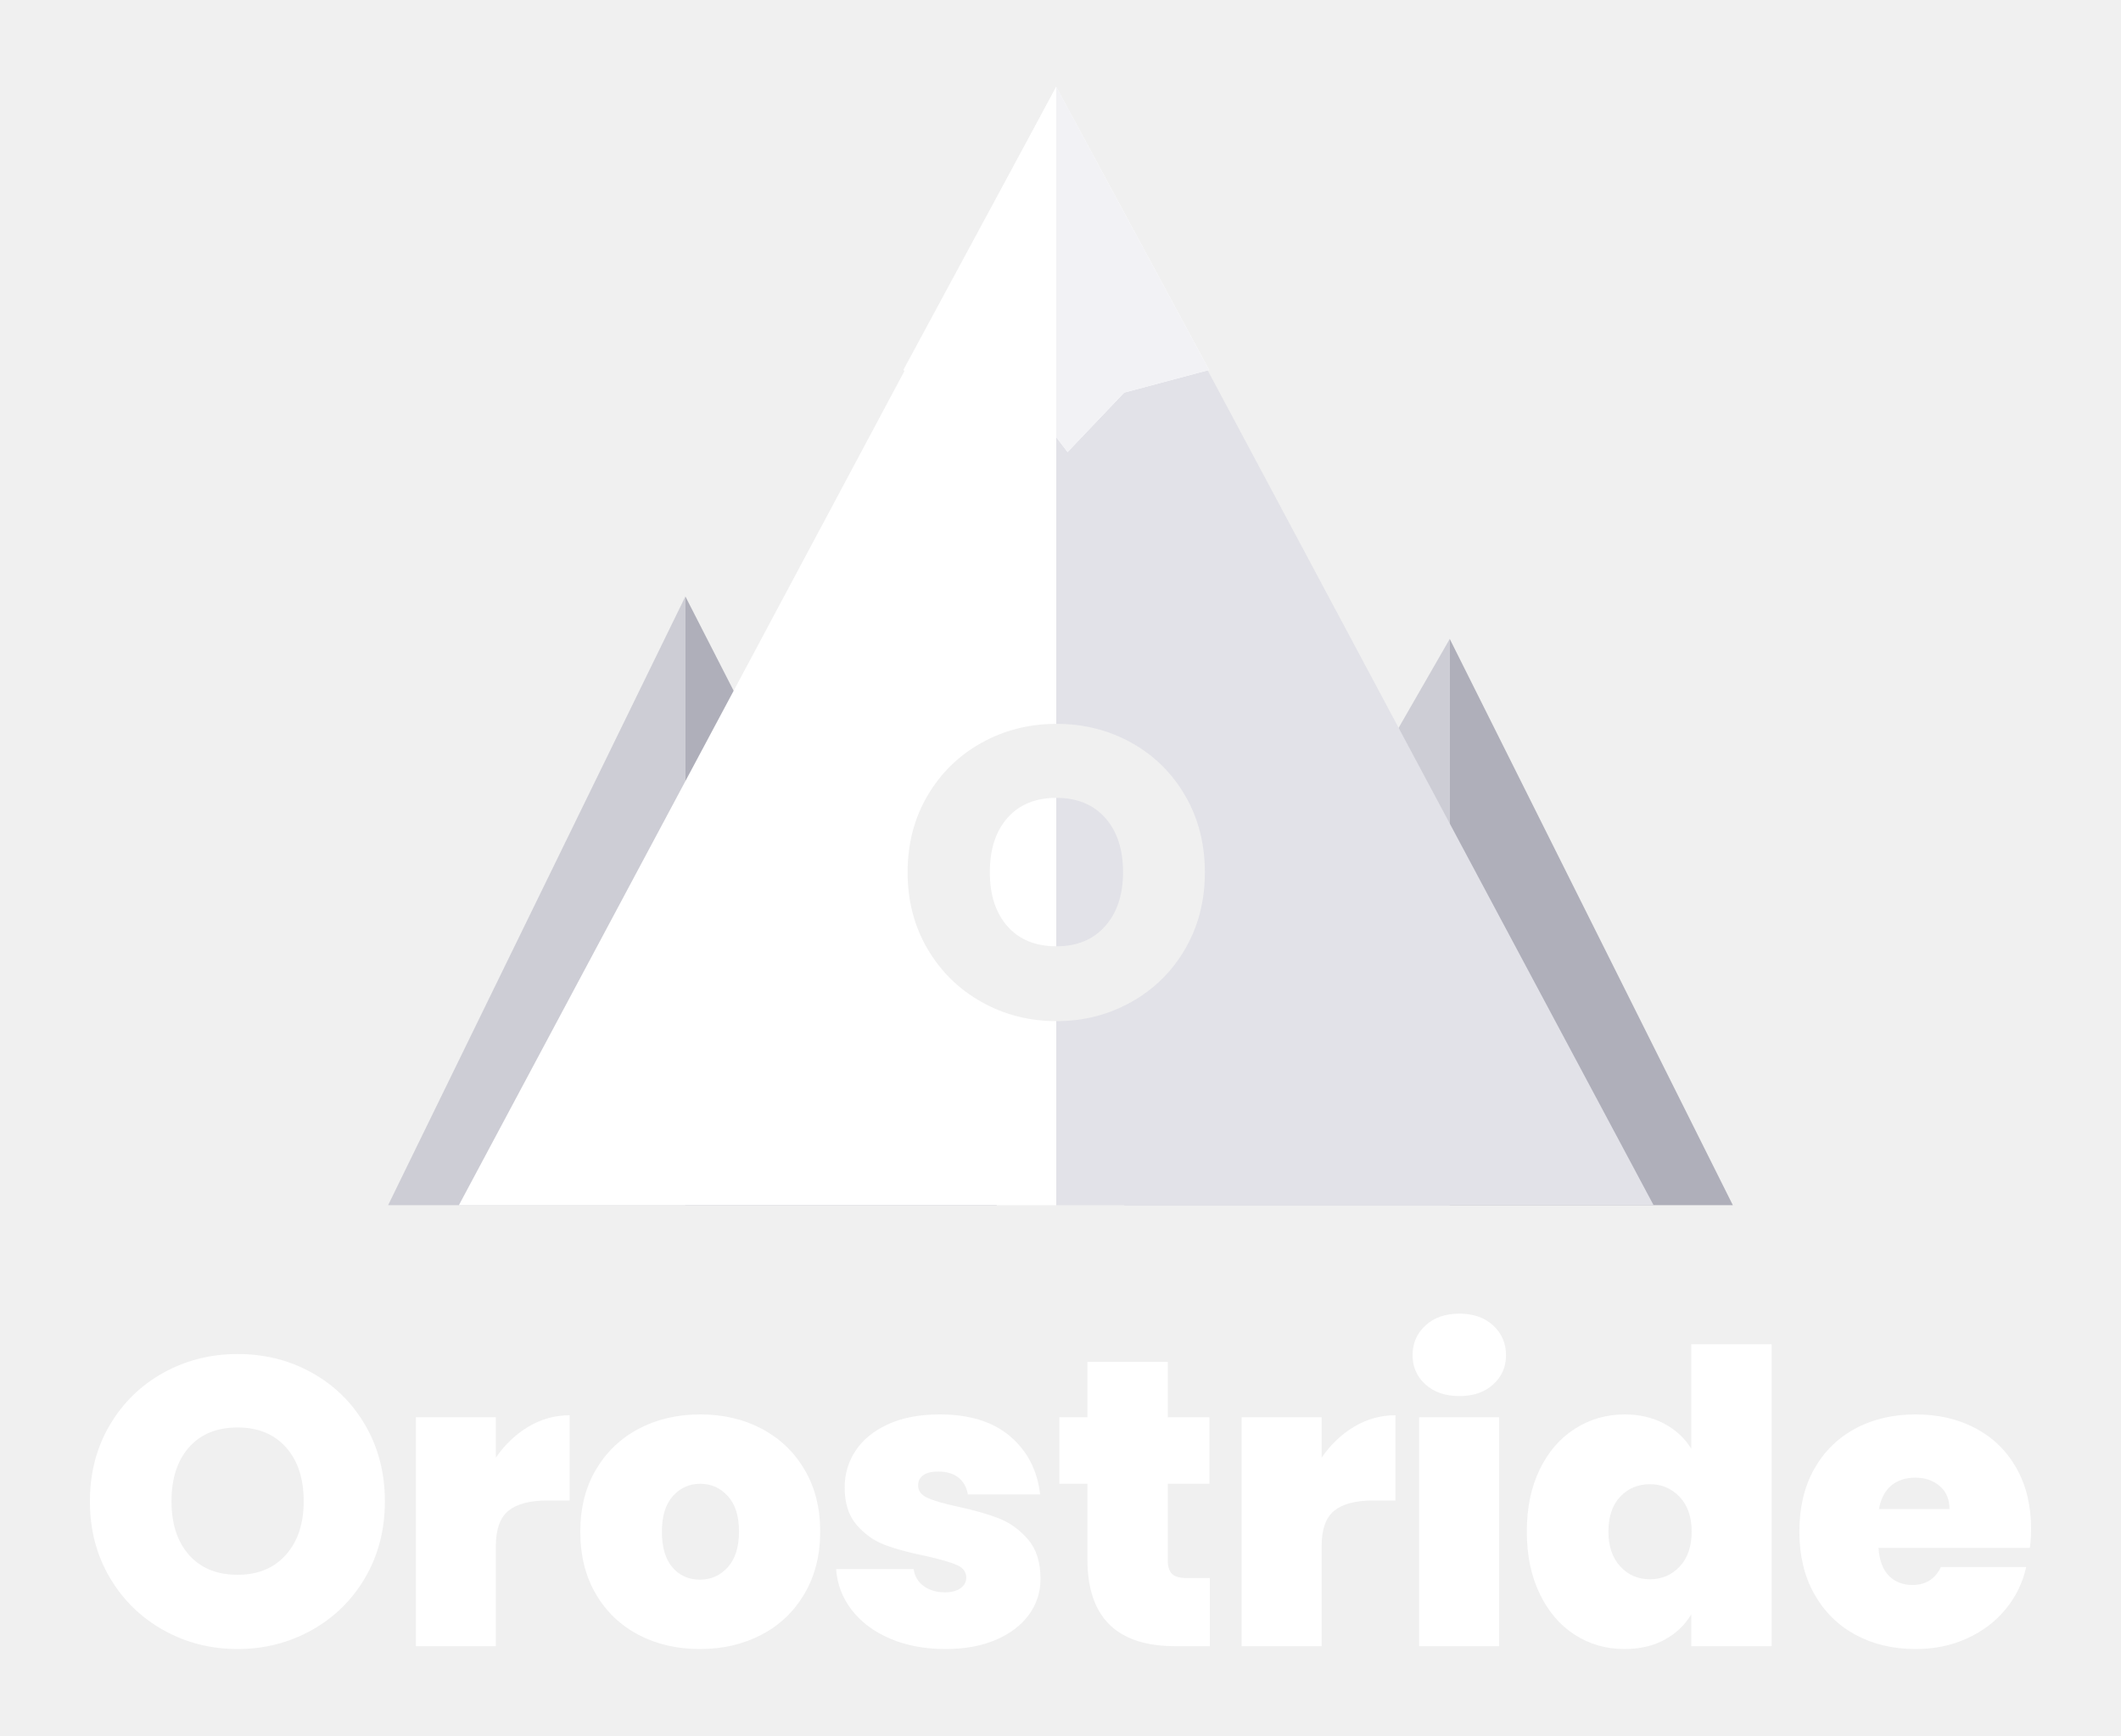
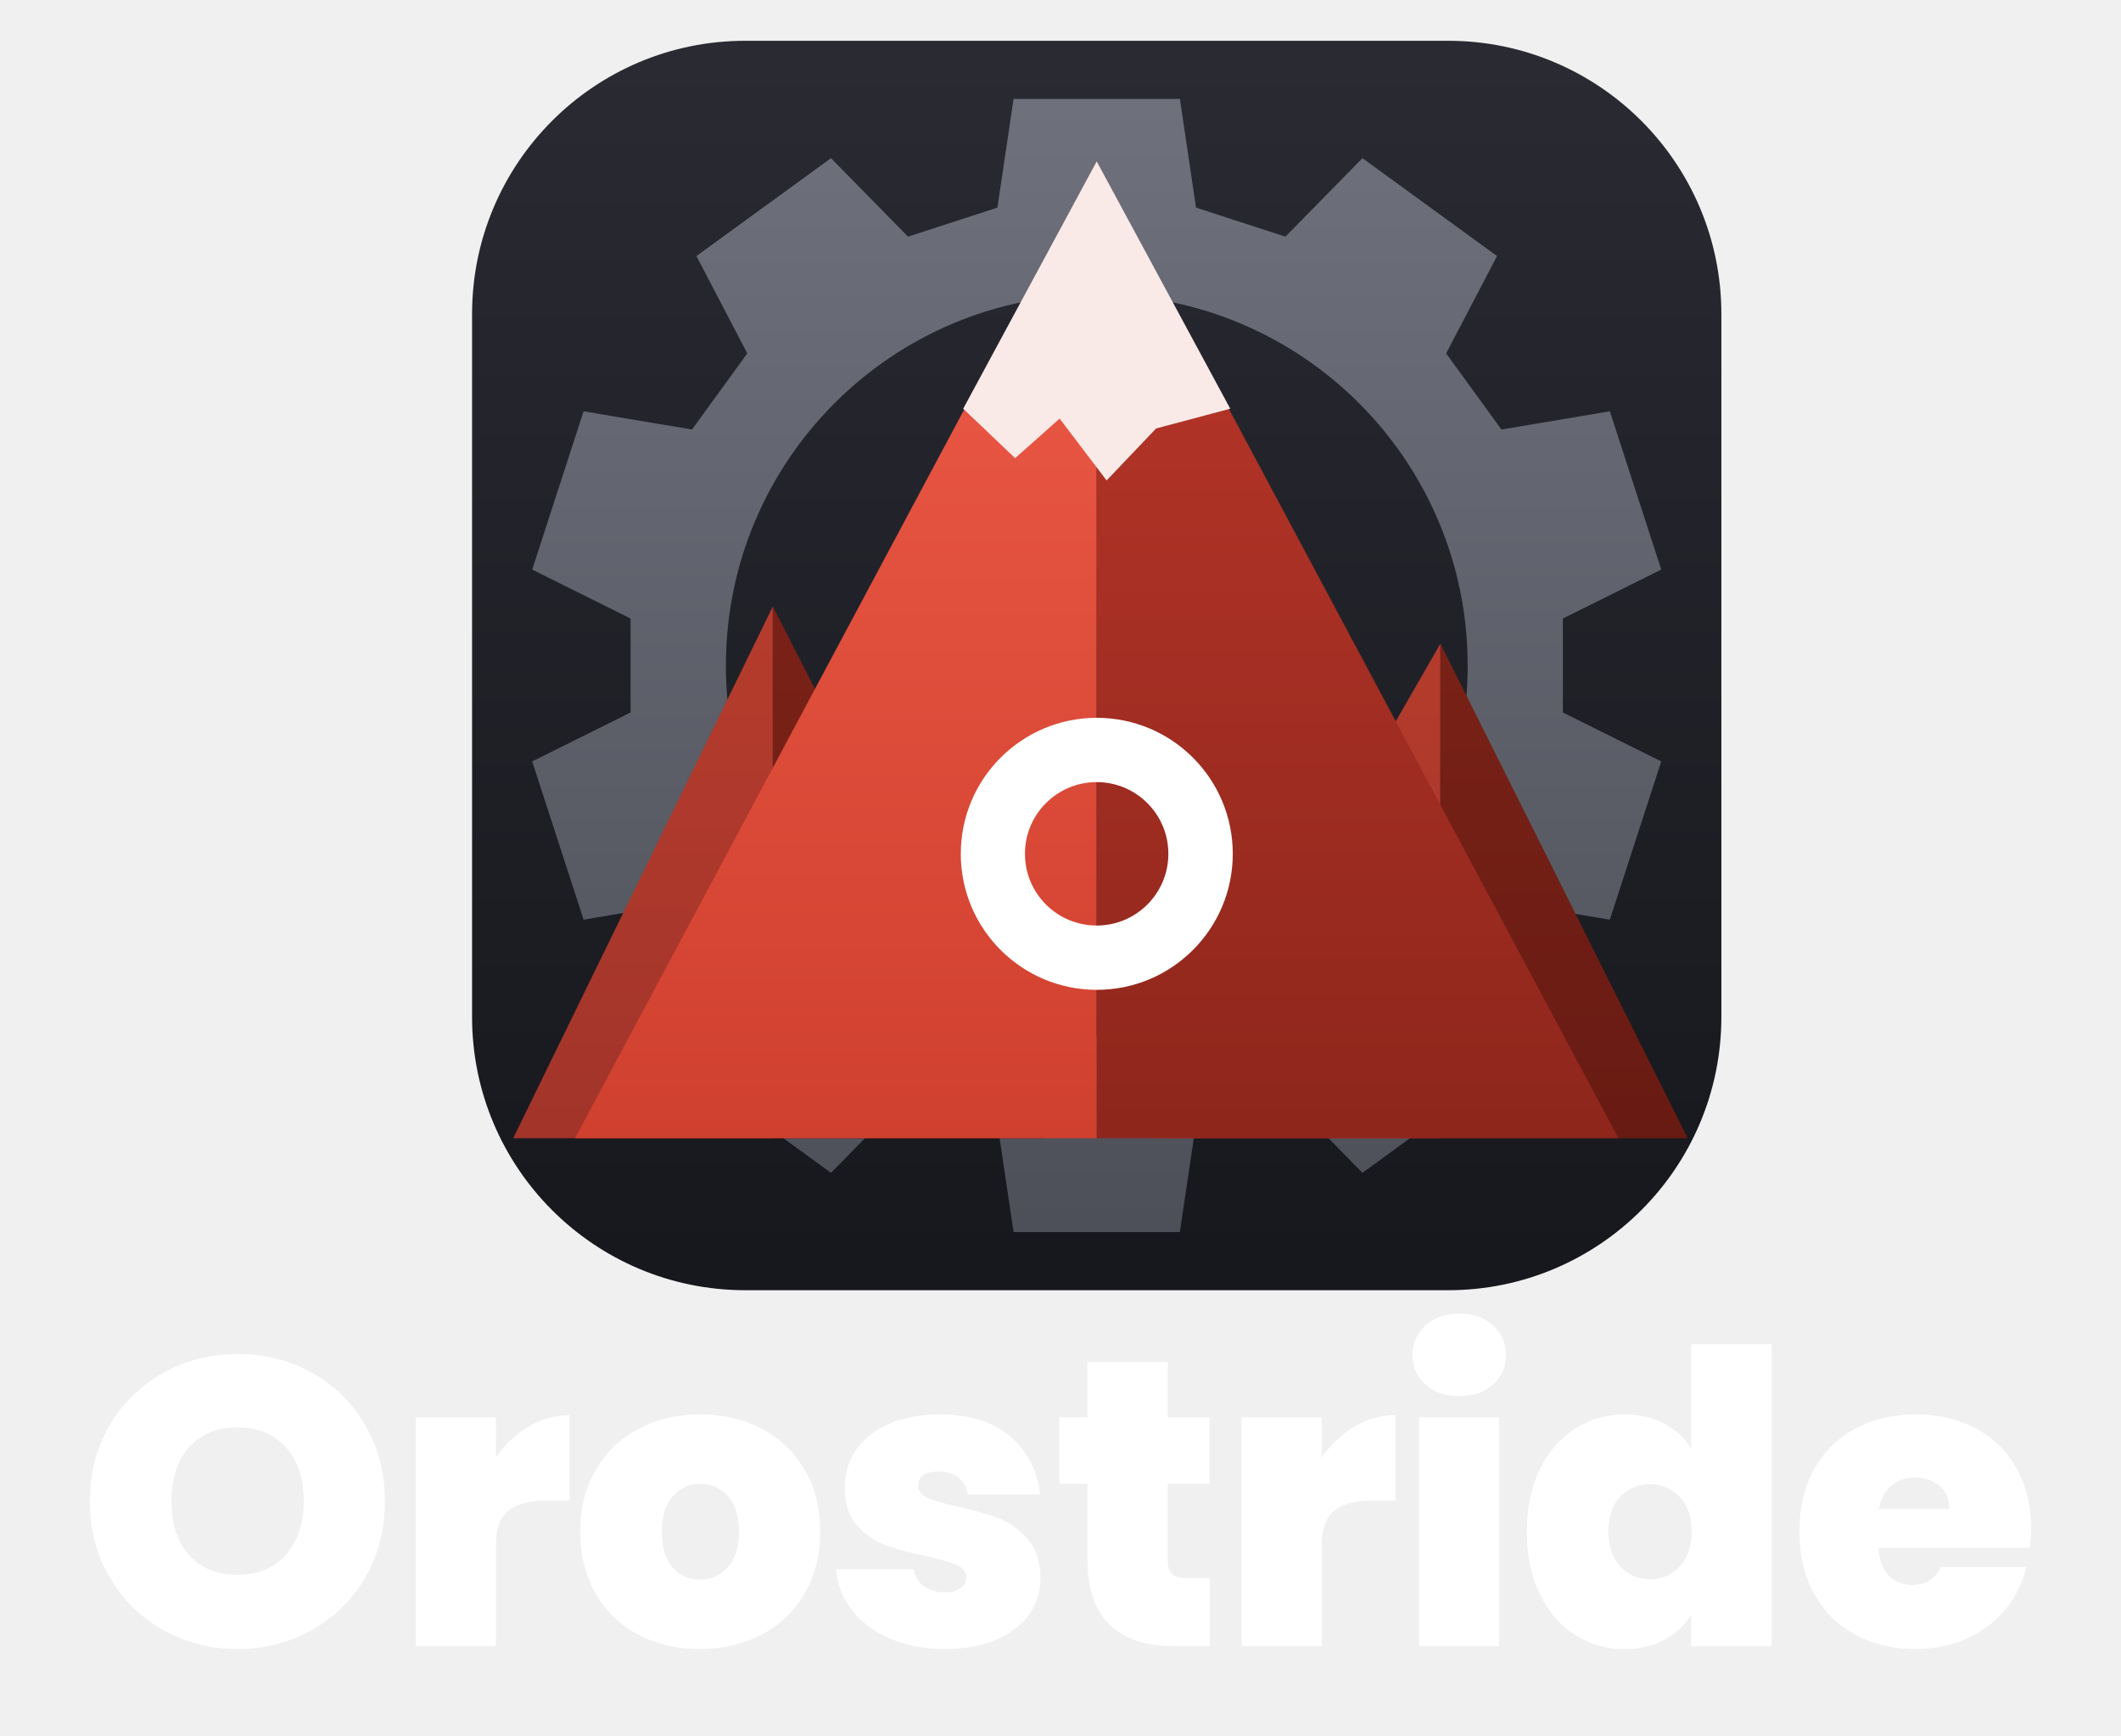
<svg xmlns="http://www.w3.org/2000/svg" width="110" height="90" viewBox="135.0 216.4 975 800.1">
-   <g transform="translate(286.39 184.63) scale(0.65263)">
+   <g transform="translate(332 216) scale(0.6)">
    <defs>
-       <clipPath id="lg-shade">
-         <rect x="512" y="0" width="512" height="1024" />
-       </clipPath>
-       <mask id="lg-o" maskUnits="userSpaceOnUse" x="0" y="0" width="1024" height="1024">
-         <rect width="1024" height="1024" fill="#fff" />
-         <path fill="#000" fill-rule="evenodd" transform="translate(512 665) scale(1) translate(-512 -665)" d="M512.15 770Q483.39 770 459.28 756.49Q435.17 742.99 421.09 719.02Q407 695.06 407 664.85Q407 634.65 421.09 610.68Q435.17 586.72 459.28 573.36Q483.39 560 512.15 560Q541.19 560 565.15 573.36Q589.12 586.72 603.06 610.68Q617 634.65 617 664.85Q617 695.06 603.06 719.02Q589.12 742.99 565.01 756.49Q540.90 770 512.15 770M512.15 717.14Q533.93 717.14 546.56 702.90Q559.20 688.67 559.20 664.85Q559.20 640.46 546.56 626.37Q533.93 612.28 512.15 612.28Q490.07 612.28 477.58 626.37Q465.09 640.46 465.09 664.85Q465.09 688.96 477.58 703.05Q490.07 717.14 512.15 717.14" />
-       </mask>
+       <linearGradient id="ml" x1="0" y1="110" x2="0" y2="900" gradientUnits="userSpaceOnUse">
+         <stop offset="0" stop-color="#EF5C49" />
+         <stop offset="1" stop-color="#D0402E" />
+       </linearGradient>
+       <linearGradient id="md" x1="0" y1="110" x2="0" y2="900" gradientUnits="userSpaceOnUse">
+         <stop offset="0" stop-color="#BC372A" />
+         <stop offset="1" stop-color="#8E261C" />
+       </linearGradient>
+       <linearGradient id="sl" x1="0" y1="110" x2="0" y2="900" gradientUnits="userSpaceOnUse">
+         <stop offset="0" stop-color="#C6432F" />
+         <stop offset="1" stop-color="#A2342A" />
+       </linearGradient>
+       <linearGradient id="sd" x1="0" y1="110" x2="0" y2="900" gradientUnits="userSpaceOnUse">
+         <stop offset="0" stop-color="#8A271A" />
+         <stop offset="1" stop-color="#681B13" />
+       </linearGradient>
+       <linearGradient id="bg" x1="0" y1="0" x2="0" y2="1024" gradientUnits="userSpaceOnUse">
+         <stop offset="0" stop-color="#2A2B33" />
+         <stop offset="1" stop-color="#16171C" />
+       </linearGradient>
+       <linearGradient id="gear" x1="0" y1="80" x2="0" y2="940" gradientUnits="userSpaceOnUse">
+         <stop offset="0" stop-color="#6E717C" />
+         <stop offset="1" stop-color="#4E5059" />
+       </linearGradient>
    </defs>
-     <g mask="url(#lg-o)">
-       <polygon points="250,470 40,900 250,900" fill="#CDCDD5" />
-       <polygon points="250,470 250,900 470,900" fill="#AFAFBA" />
-       <polygon points="790,500 560,900 790,900" fill="#CDCDD5" />
-       <polygon points="790,500 790,900 990,900" fill="#AFAFBA" />
-       <polygon points="512,110 90,900 512,900" fill="#FFFFFF" />
-       <polygon points="512,110 512,900 934,900" fill="#E2E2E8" />
-       <polygon points="512,110 404,310 446,350 482,318 520,368 560,326 620,310" fill="#FFFFFF" />
-       <polygon points="512,110 404,310 446,350 482,318 520,368 560,326 620,310" fill="#F2F2F5" clip-path="url(#lg-shade)" />
+     <rect x="32" y="32" width="960" height="960" rx="210" fill="url(#bg)" />
+     <path fill="url(#gear)" fill-rule="evenodd" d="M435.7,160.2 L448.1,76.7 L575.9,76.7 L588.3,160.2 L657.0,182.5 L716.2,122.2 L819.6,197.4 L780.5,272.2 L823.0,330.7 L906.3,316.7 L945.8,438.3 L870.2,475.9 L870.2,548.1 L945.8,585.7 L906.3,707.3 L823.0,693.3 L780.5,751.8 L819.6,826.6 L716.2,901.8 L657.0,841.5 L588.3,863.8 L575.9,947.3 L448.1,947.3 L435.7,863.8 L367.0,841.5 L307.8,901.8 L204.4,826.6 L243.5,751.8 L201.0,693.3 L117.7,707.3 L78.2,585.7 L153.8,548.1 L153.8,475.9 L78.2,438.3 L117.7,316.7 L201.0,330.7 L243.5,272.2 L204.4,197.4 L307.8,122.2 L367.0,182.5 Z M512,227 a285,285 0 1,0 0.1,0 Z" />
+     <g transform="translate(25.6,20.2) scale(0.95)">
+       <polygon points="250,470 40,900 250,900" fill="url(#sl)" />
+       <polygon points="250,470 250,900 470,900" fill="url(#sd)" />
+       <polygon points="790,500 560,900 790,900" fill="url(#sl)" />
+       <polygon points="790,500 790,900 990,900" fill="url(#sd)" />
+       <polygon points="512,110 90,900 512,900" fill="url(#ml)" />
+       <polygon points="512,110 512,900 934,900" fill="url(#md)" />
+       <polygon points="512,110 404,310 446,350 482,318 520,368 560,326 620,310" fill="#FAEAE7" />
+       <path fill="#FFFFFF" fill-rule="evenodd" d="M512,560 a110,110 0 1,0 0.1,0 Z M512,612 a58,58 0 1,1 -0.1,0 Z" />
    </g>
  </g>
  <path fill="#FFFFFF" d="M243.09 976.62Q224.47 976.62 208.86 967.87Q193.25 959.13 184.12 943.61Q175 928.09 175 908.53Q175 888.97 184.12 873.45Q193.25 857.93 208.86 849.28Q224.47 840.62 243.09 840.62Q261.90 840.62 277.42 849.28Q292.94 857.93 301.97 873.45Q311 888.97 311 908.53Q311 928.09 301.97 943.61Q292.94 959.13 277.33 967.87Q261.72 976.62 243.09 976.62M243.09 942.39Q257.20 942.39 265.38 933.17Q273.57 923.95 273.57 908.53Q273.57 892.73 265.38 883.60Q257.20 874.48 243.09 874.48Q228.80 874.48 220.71 883.60Q212.62 892.73 212.62 908.53Q212.62 924.14 220.71 933.26Q228.80 942.39 243.09 942.39M362.16 888.40Q368.37 879.37 377.21 874.10Q386.05 868.84 396.21 868.84L396.21 908.15L385.86 908.15Q373.83 908.15 367.99 912.85Q362.16 917.56 362.16 929.22L362.16 975.30L325.30 975.30L325.30 869.78L362.16 869.78L362.16 888.40M456.22 976.62Q440.42 976.62 427.91 970.04Q415.40 963.45 408.25 951.23Q401.10 939 401.10 922.45Q401.10 906.08 408.34 893.86Q415.59 881.63 428.09 875.05Q440.60 868.46 456.40 868.46Q472.20 868.46 484.71 875.05Q497.22 881.63 504.46 893.86Q511.71 906.08 511.71 922.45Q511.71 938.81 504.46 951.13Q497.22 963.45 484.62 970.04Q472.02 976.62 456.22 976.62M456.22 944.64Q463.93 944.64 469.10 938.91Q474.27 933.17 474.27 922.45Q474.27 911.73 469.10 906.08Q463.93 900.44 456.40 900.44Q448.88 900.44 443.80 906.08Q438.72 911.73 438.72 922.45Q438.72 933.36 443.61 939Q448.50 944.64 456.22 944.64M569.45 976.62Q555.16 976.62 543.97 971.83Q532.77 967.03 526.28 958.66Q519.80 950.29 519.04 939.75L554.78 939.75Q555.53 944.83 559.49 947.65Q563.44 950.48 569.27 950.48Q573.78 950.48 576.41 948.59Q579.05 946.71 579.05 943.70Q579.05 939.75 574.72 937.87Q570.40 935.99 560.43 933.73Q549.14 931.48 541.62 928.66Q534.09 925.83 528.54 919.44Q522.99 913.04 522.99 902.13Q522.99 892.73 528.07 885.11Q533.15 877.49 543.03 872.98Q552.90 868.46 566.82 868.46Q587.51 868.46 599.36 878.62Q611.21 888.78 613.09 905.33L579.80 905.33Q578.86 900.25 575.38 897.52Q571.90 894.80 566.07 894.80Q561.55 894.80 559.20 896.49Q556.85 898.18 556.85 901.19Q556.85 904.95 561.18 906.93Q565.50 908.90 575.10 910.97Q586.57 913.42 594.19 916.43Q601.81 919.44 607.55 926.12Q613.28 932.79 613.28 944.27Q613.28 953.48 607.92 960.82Q602.56 968.16 592.69 972.39Q582.81 976.62 569.45 976.62M680.62 943.89L691.35 943.89L691.35 975.30L675.36 975.30Q634.91 975.30 634.91 935.24L634.91 900.44L621.94 900.44L621.94 869.78L634.91 869.78L634.91 844.20L671.97 844.20L671.97 869.78L691.16 869.78L691.16 900.44L671.97 900.44L671.97 935.80Q671.97 940.13 673.95 942.01Q675.92 943.89 680.62 943.89M742.89 888.40Q749.09 879.37 757.94 874.10Q766.78 868.84 776.93 868.84L776.93 908.15L766.59 908.15Q754.55 908.15 748.72 912.85Q742.89 917.56 742.89 929.22L742.89 975.30L706.02 975.30L706.02 869.78L742.89 869.78L742.89 888.40M806.47 860Q796.68 860 790.76 854.64Q784.83 849.28 784.83 841.19Q784.83 832.91 790.76 827.46Q796.68 822 806.47 822Q816.06 822 821.98 827.46Q827.91 832.91 827.91 841.19Q827.91 849.28 821.98 854.64Q816.06 860 806.47 860M787.84 869.78L824.71 869.78L824.71 975.30L787.84 975.30L787.84 869.78M837.50 922.45Q837.50 906.08 843.43 893.86Q849.35 881.63 859.70 875.05Q870.05 868.46 882.65 868.46Q892.81 868.46 900.80 872.69Q908.79 876.93 913.31 884.26L913.31 836.11L950.37 836.11L950.37 975.30L913.31 975.30L913.31 960.63Q908.98 967.97 901.08 972.30Q893.18 976.62 882.46 976.62Q869.86 976.62 859.61 970.04Q849.35 963.45 843.43 951.13Q837.50 938.81 837.50 922.45M913.50 922.45Q913.50 912.29 907.95 906.46Q902.40 900.63 894.31 900.63Q886.03 900.63 880.58 906.36Q875.12 912.10 875.12 922.45Q875.12 932.61 880.58 938.53Q886.03 944.46 894.31 944.46Q902.40 944.46 907.95 938.62Q913.50 932.79 913.50 922.45M1070 921.32Q1070 925.65 1069.44 929.97L999.65 929.97Q1000.21 938.62 1004.45 942.86Q1008.68 947.09 1015.26 947.09Q1024.48 947.09 1028.43 938.81L1067.74 938.81Q1065.30 949.72 1058.24 958.28Q1051.19 966.84 1040.47 971.73Q1029.75 976.62 1016.77 976.62Q1001.15 976.62 989.02 970.04Q976.89 963.45 970.02 951.23Q963.16 939 963.16 922.45Q963.16 905.89 969.93 893.76Q976.70 881.63 988.83 875.05Q1000.97 868.46 1016.77 868.46Q1032.38 868.46 1044.42 874.86Q1056.46 881.25 1063.23 893.20Q1070 905.14 1070 921.32M999.84 912.10L1032.38 912.10Q1032.38 905.33 1027.86 901.47Q1023.35 897.62 1016.58 897.62Q1009.81 897.62 1005.48 901.29Q1001.15 904.95 999.84 912.10" />
</svg>
